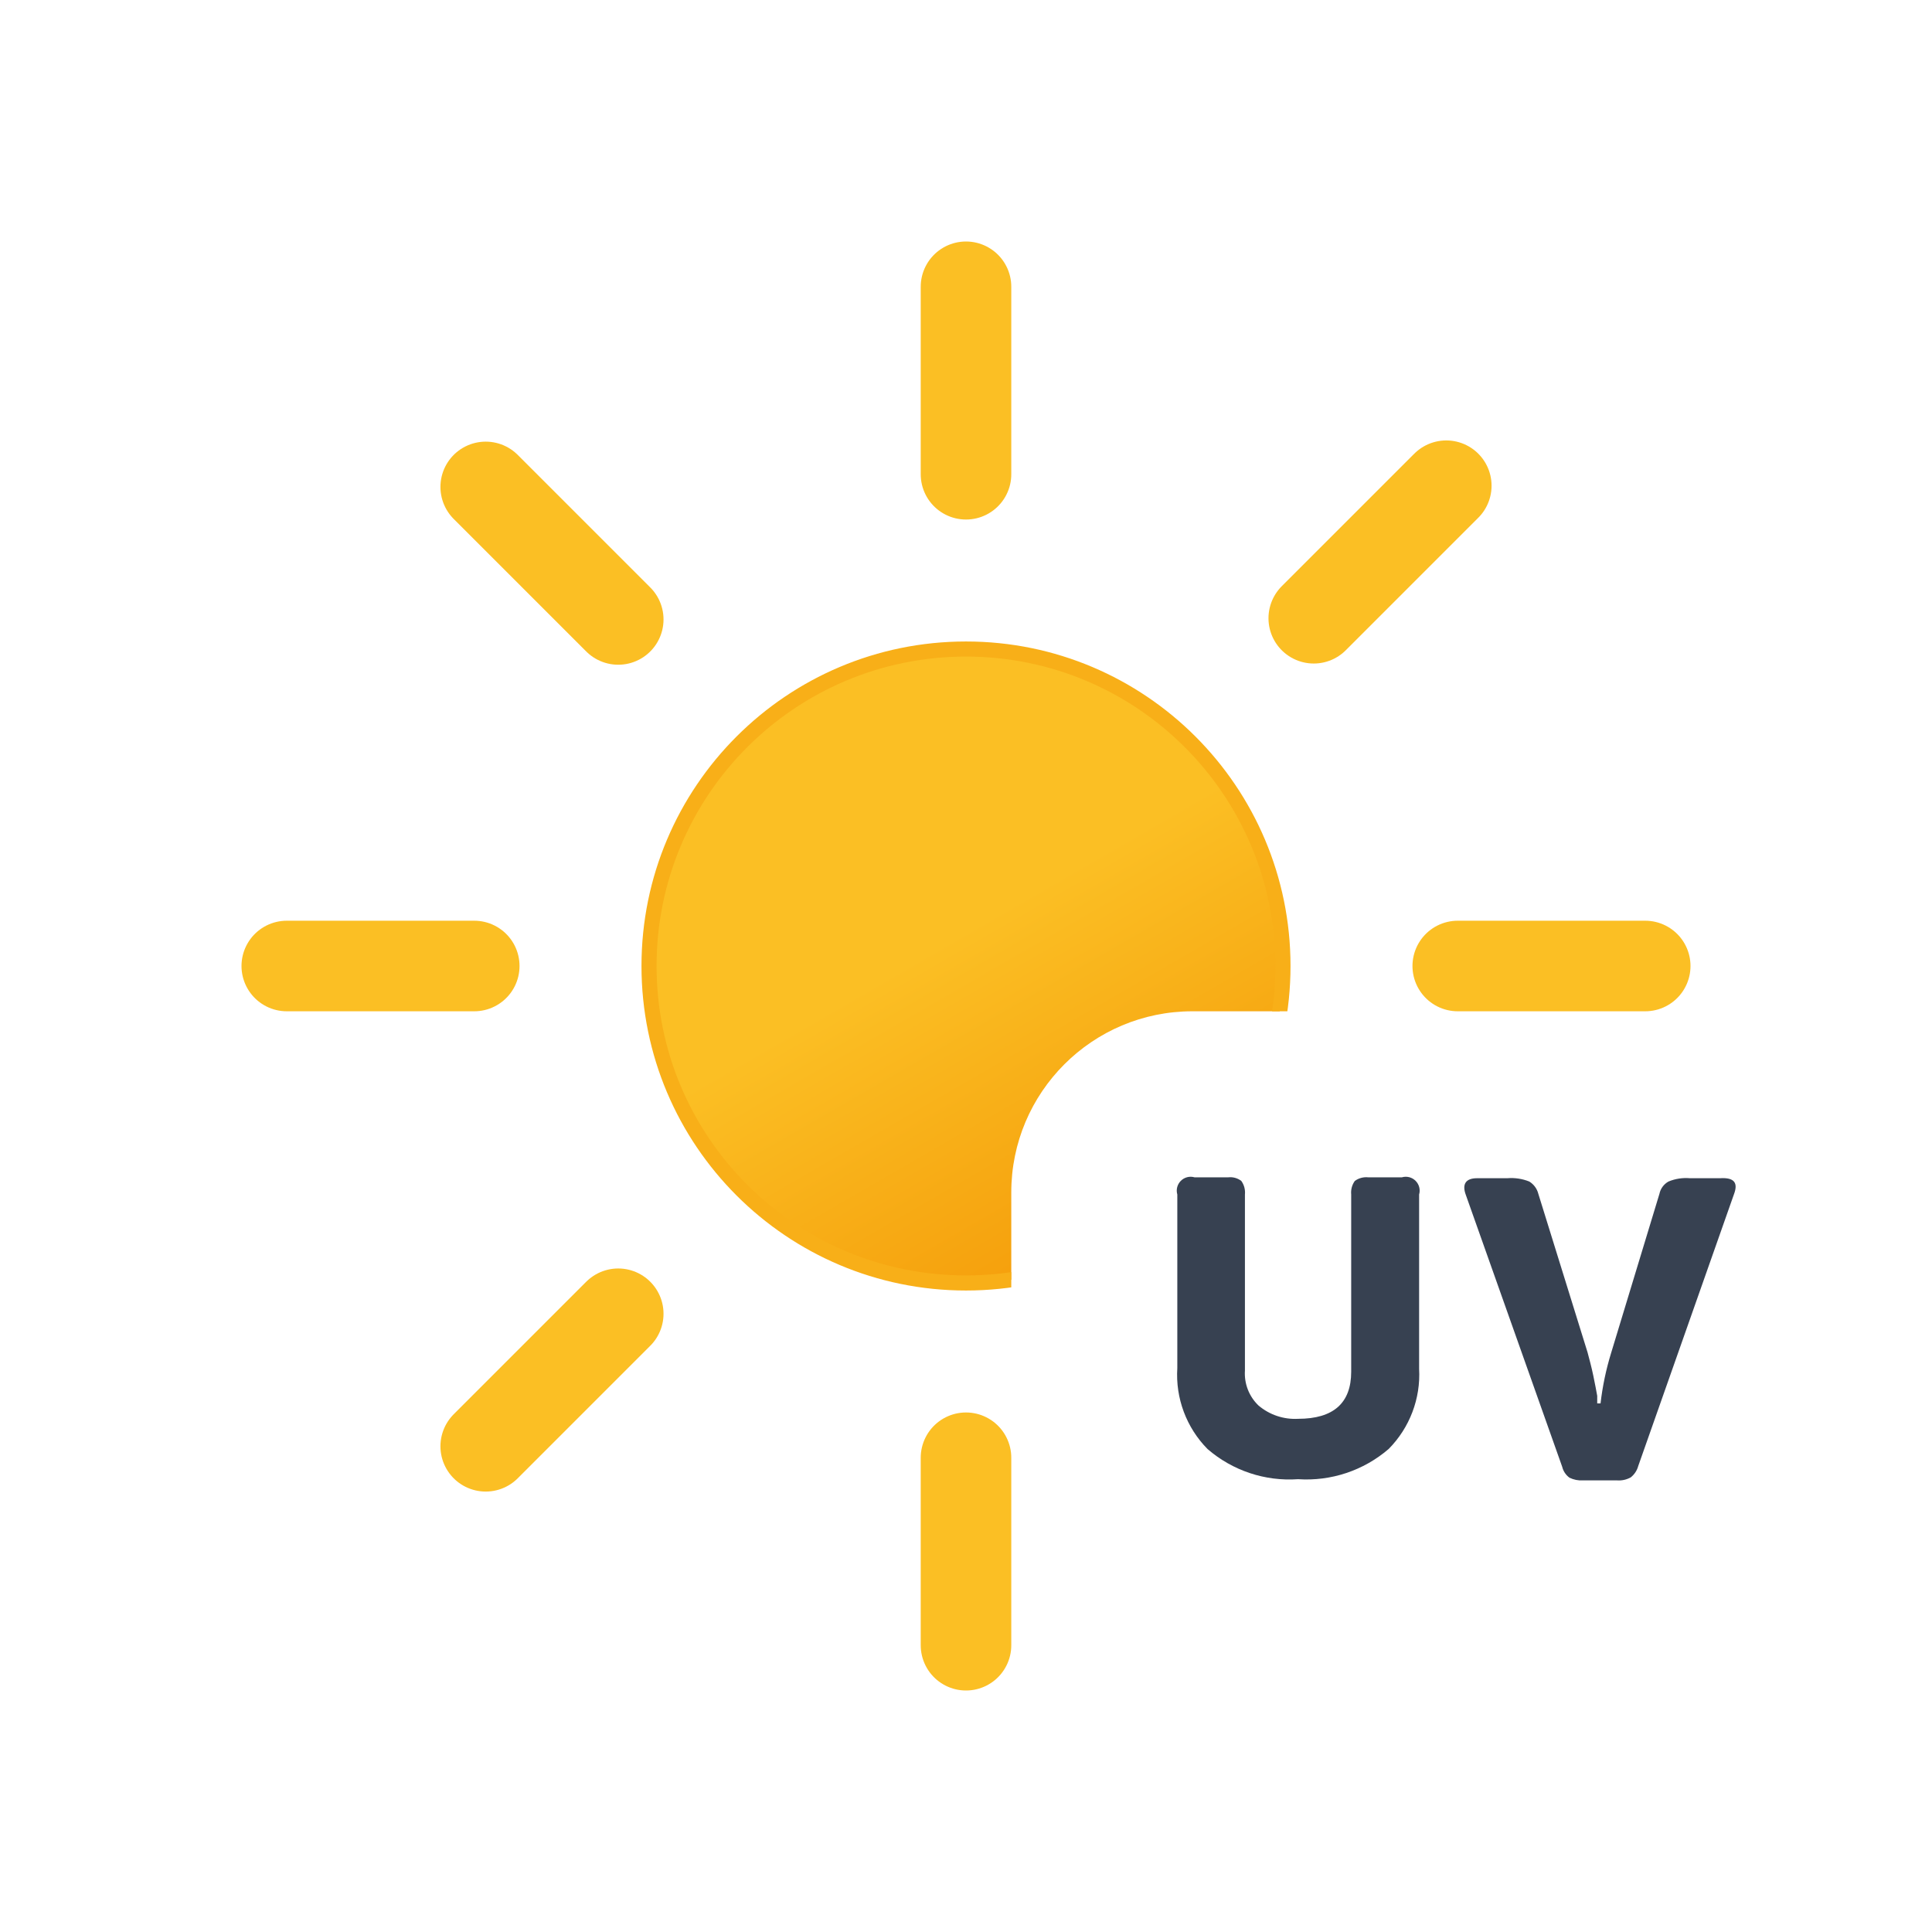
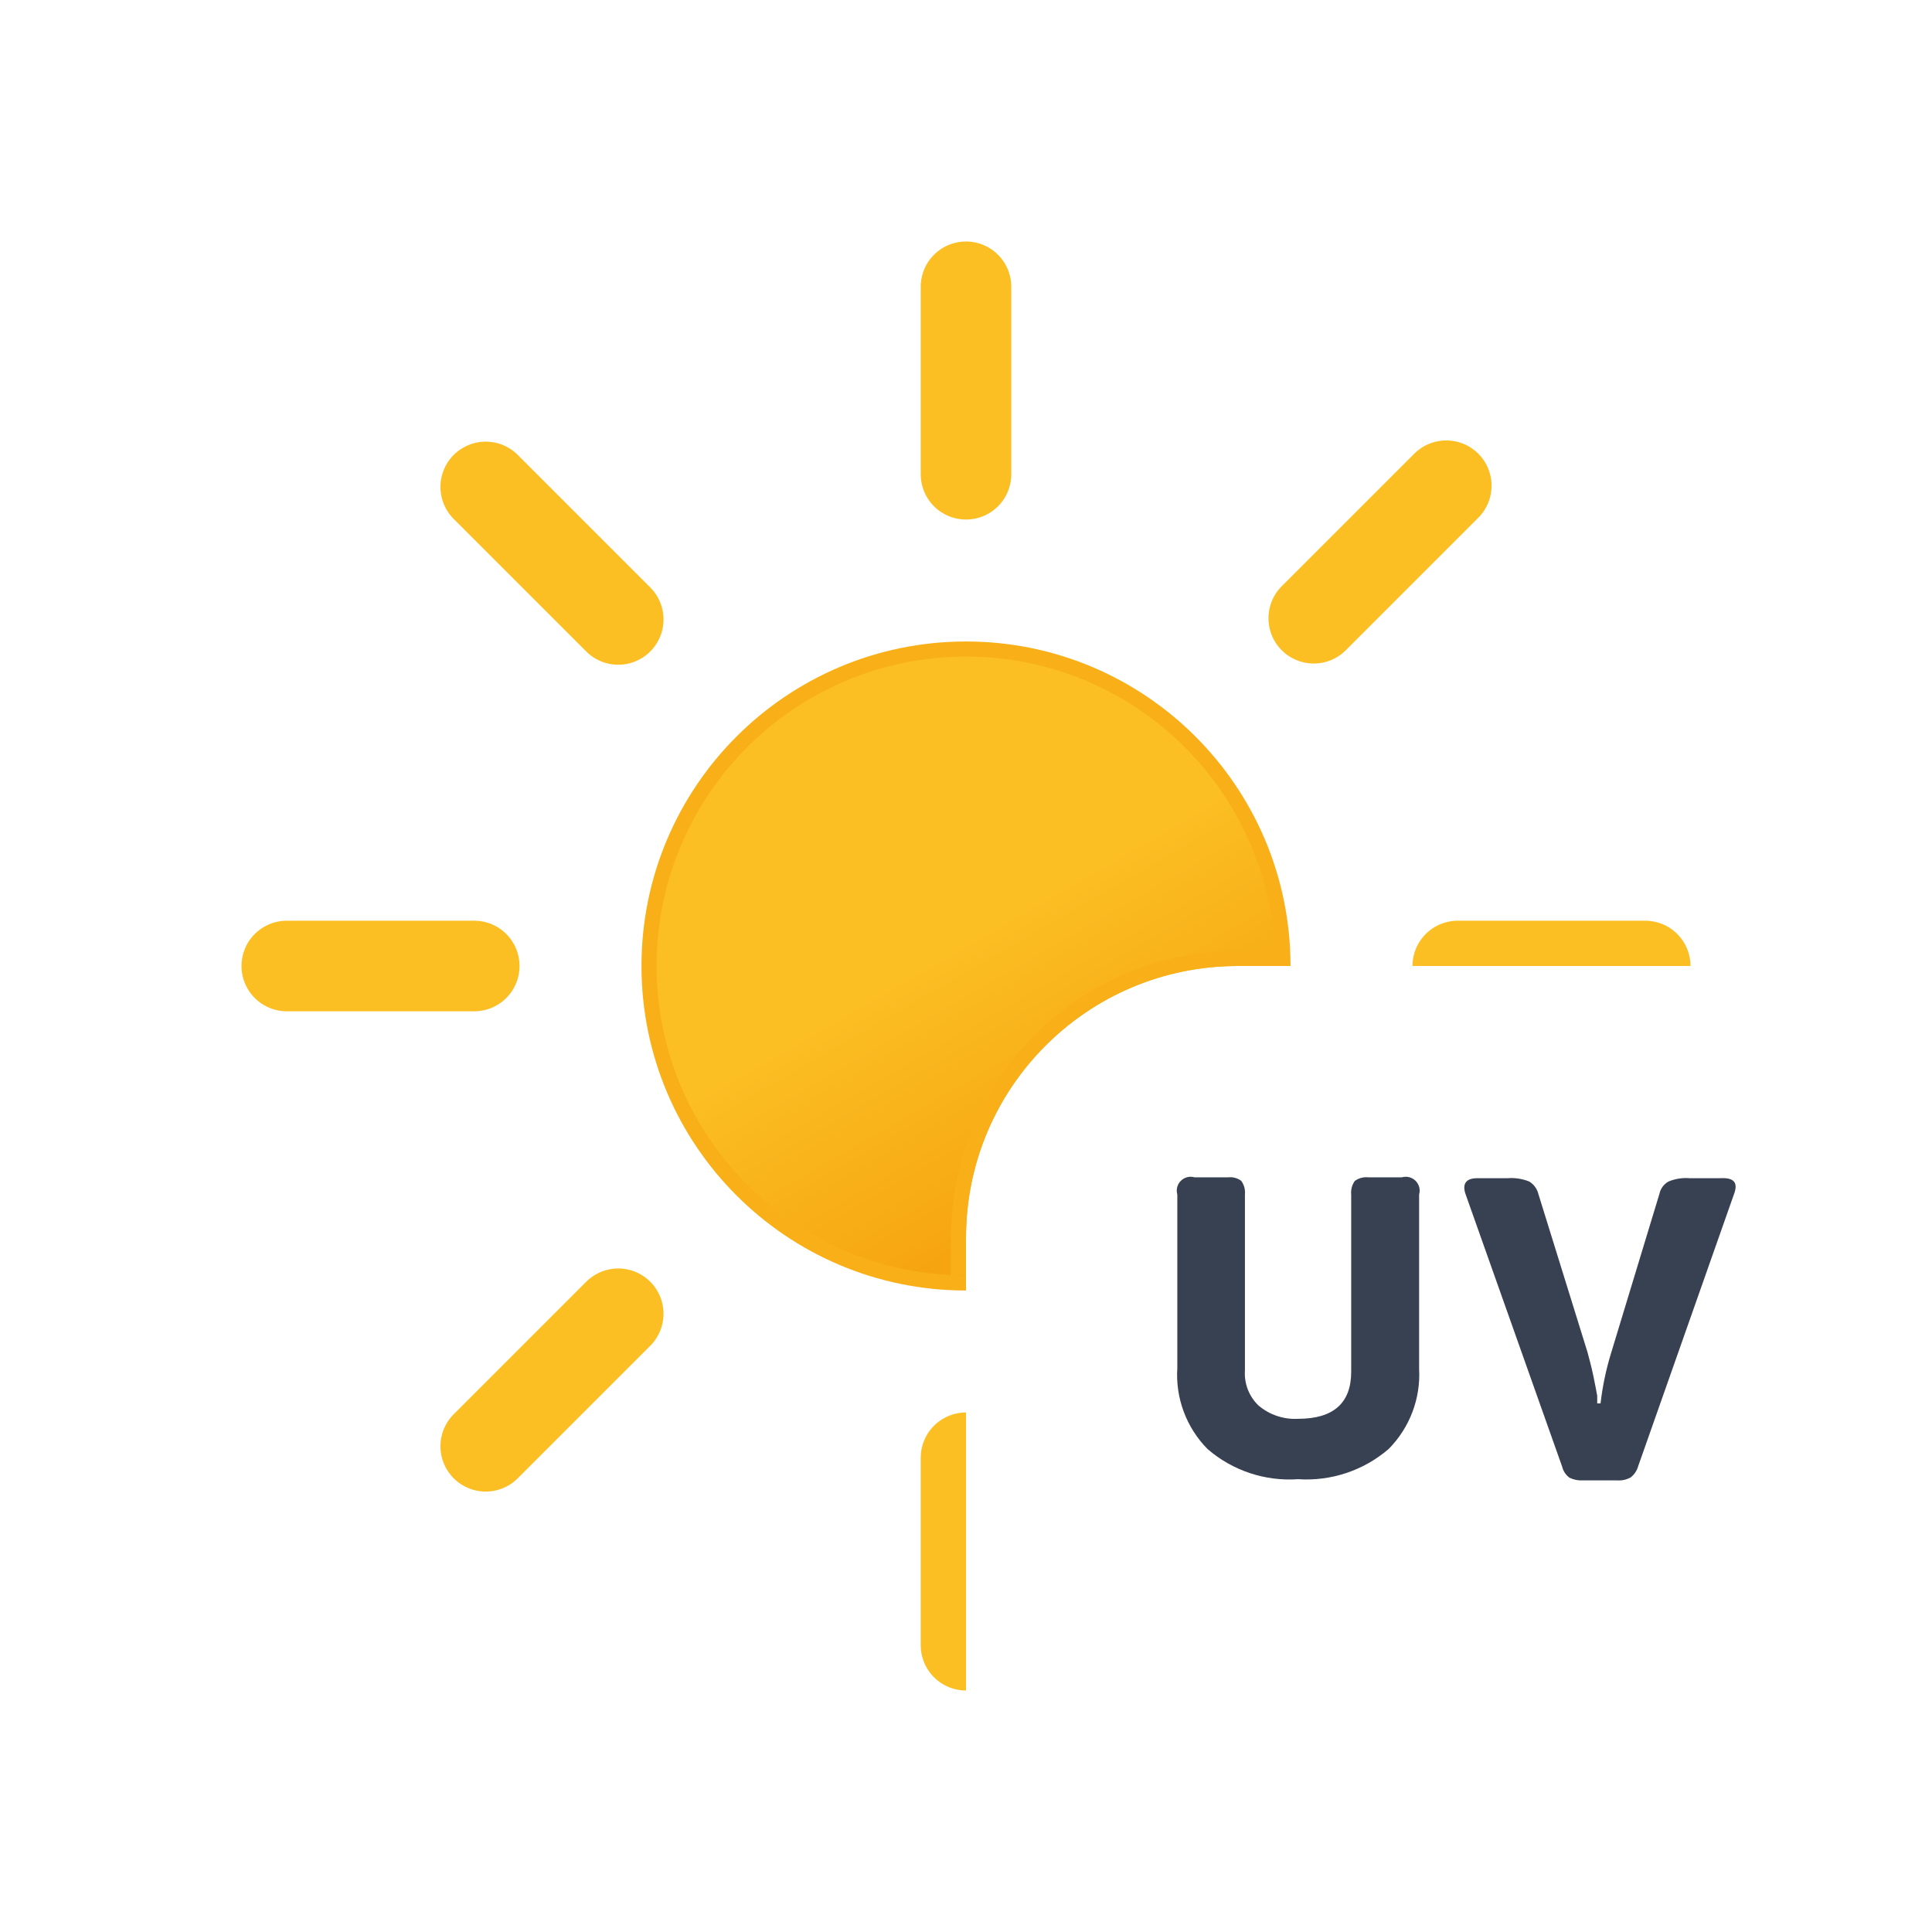
<svg xmlns="http://www.w3.org/2000/svg" viewBox="0 0 64 64">
  <defs>
    <clipPath id="a">
-       <path d="M33.5,48.5v-9a6,6,0,0,1,6-6h17V7.5H7.5v49h28V53A6,6,0,0,1,33.5,48.5Z" fill="none" />
+       <path d="M8,8H56V32H41a9,9,0,0,0-9,9V56H8Z" fill="none" />
    </clipPath>
    <linearGradient id="b" x1="26.75" y1="22.91" x2="37.25" y2="41.09" gradientUnits="userSpaceOnUse">
      <stop offset="0" stop-color="#fbbf24" />
      <stop offset="0.45" stop-color="#fbbf24" />
      <stop offset="1" stop-color="#f59e0b" />
    </linearGradient>
  </defs>
  <g clip-path="url(#a)">
    <circle cx="32" cy="32" r="10.5" stroke="#f8af18" stroke-miterlimit="10" stroke-width="0.5" fill="url(#b)" />
+     <path d="M31.75,42.25V41A9.25,9.25,0,0,1,41,31.75h1.25" fill="none" stroke="#f8af18" stroke-miterlimit="10" stroke-width="0.5" />
    <path d="M32,15.71V9.5m0,45V48.29M43.52,20.48l4.39-4.39M16.09,47.91l4.39-4.39m0-23-4.39-4.39M47.91,47.91l-4.39-4.39M15.71,32H9.5m45,0H48.29" fill="none" stroke="#fbbf24" stroke-linecap="round" stroke-miterlimit="10" stroke-width="3" />
  </g>
  <path d="M41.69,46.56A1.87,1.87,0,0,0,43,47c1.17,0,1.76-.52,1.76-1.56V39.57a.66.66,0,0,1,.12-.45.64.64,0,0,1,.44-.12h1.12a.46.46,0,0,1,.57.57v5.77A3.5,3.5,0,0,1,46,48a4.17,4.17,0,0,1-3,1,4.14,4.14,0,0,1-3-1,3.5,3.5,0,0,1-1-2.68V39.57a.46.46,0,0,1,.57-.57h1.12a.6.6,0,0,1,.43.12.66.66,0,0,1,.12.45V45.4A1.47,1.47,0,0,0,41.69,46.56Z" fill="#374151" />
  <path d="M57.44,39.56l-3.17,9a.72.72,0,0,1-.25.38.81.81,0,0,1-.45.1H52.44a.89.89,0,0,1-.45-.09.63.63,0,0,1-.24-.36l-3.19-9c-.14-.37,0-.56.37-.56h1a1.6,1.6,0,0,1,.73.11.67.67,0,0,1,.3.41l1.63,5.25c.06.23.13.48.19.77s.1.5.13.67l0,.25h.11a9.3,9.3,0,0,1,.35-1.67l1.6-5.27a.61.61,0,0,1,.3-.41,1.51,1.51,0,0,1,.71-.11h1C57.46,39,57.58,39.19,57.44,39.56Z" fill="#374151" />
</svg>
